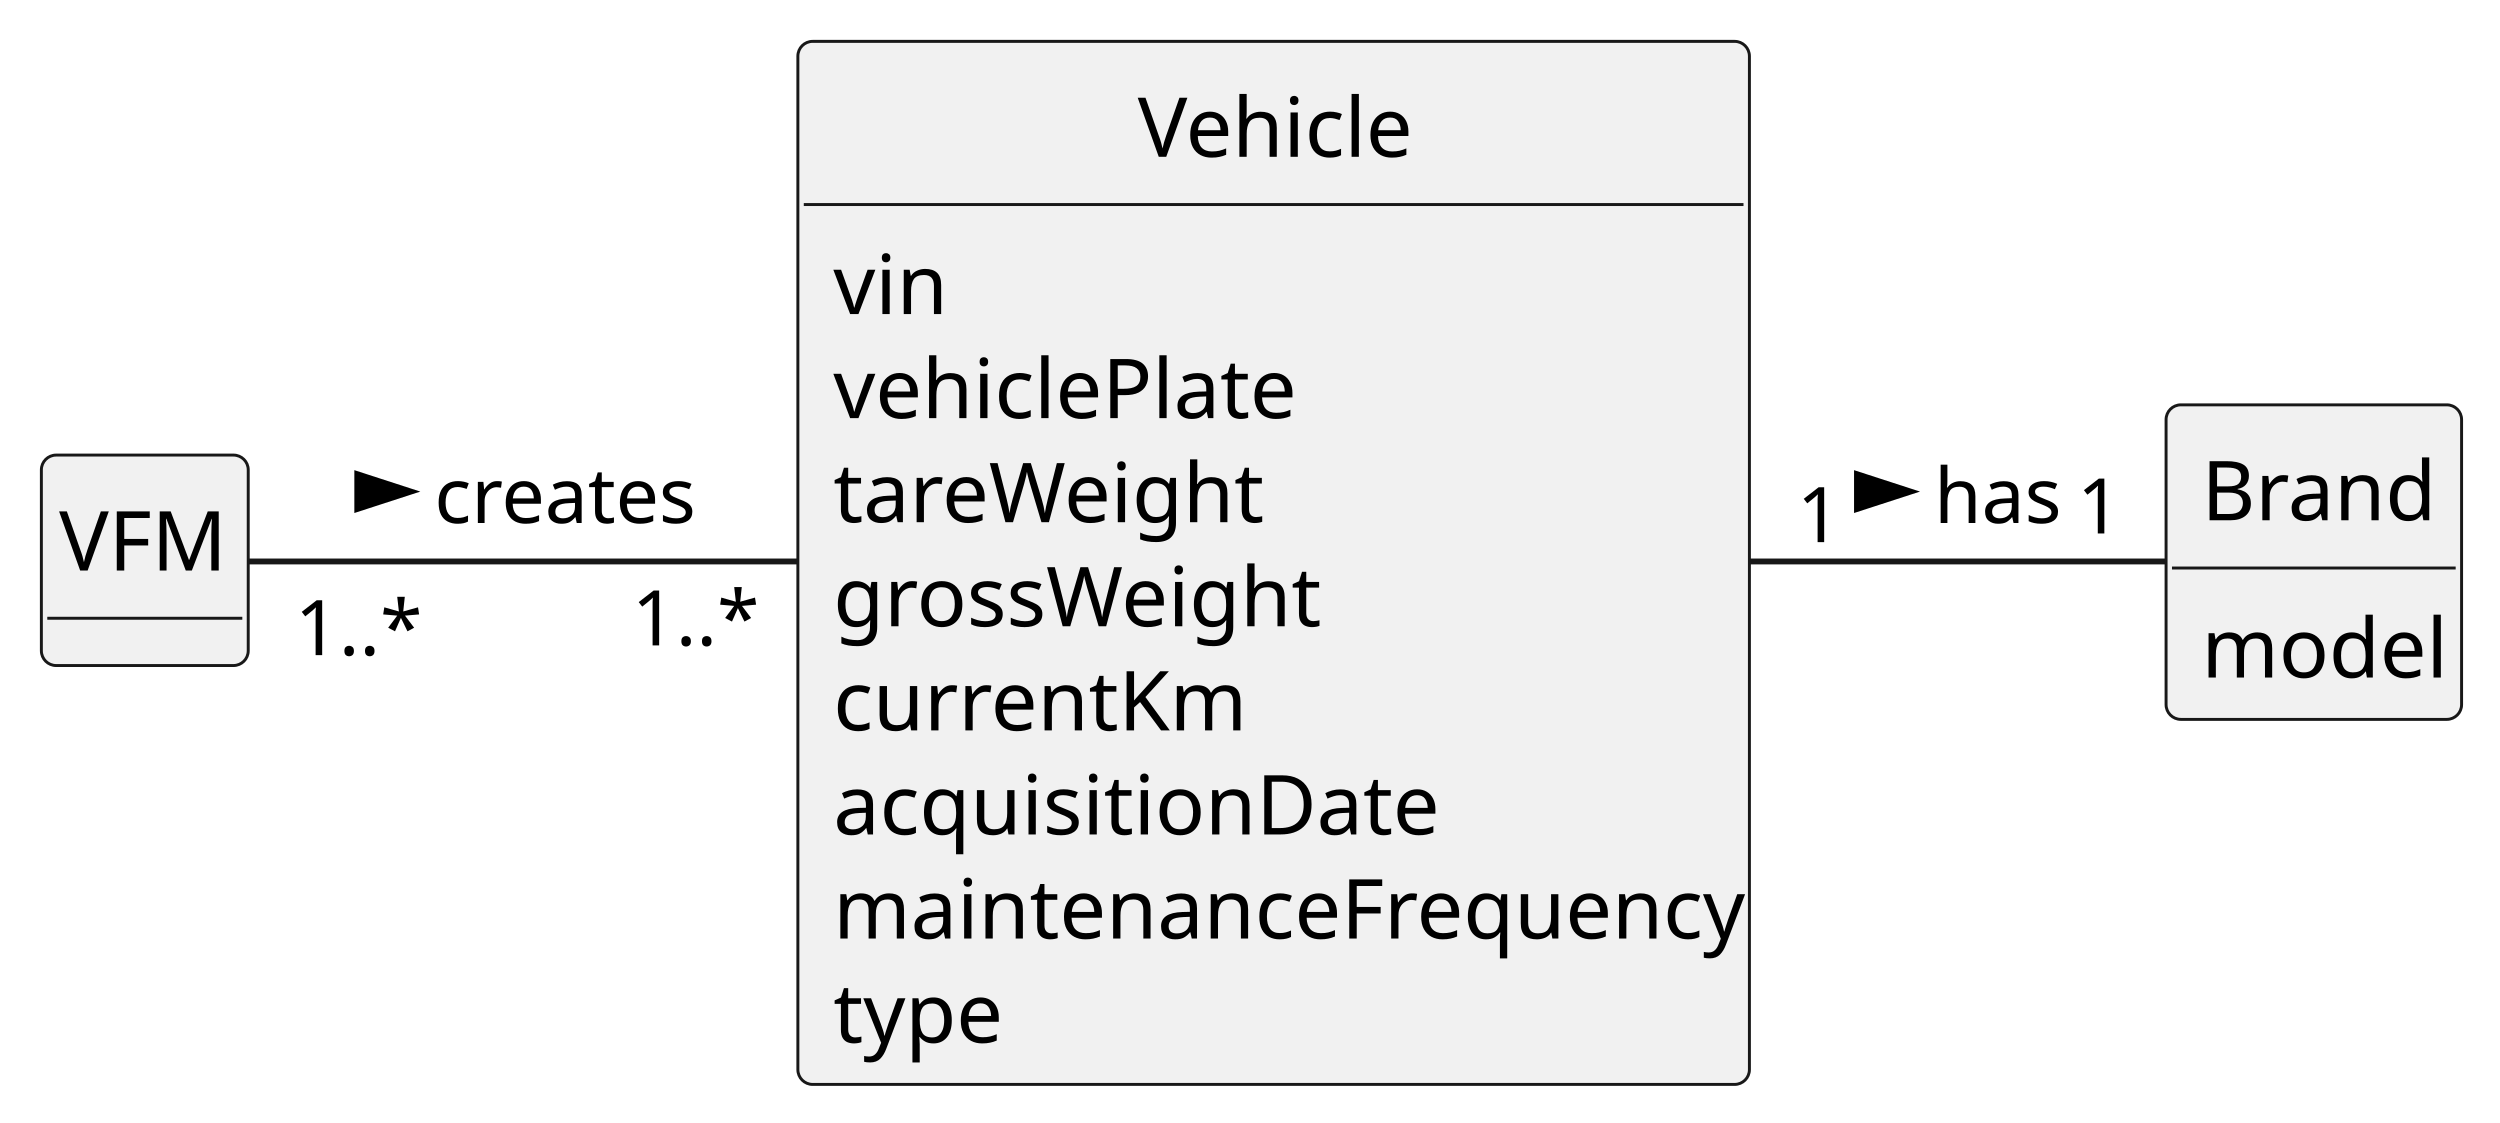
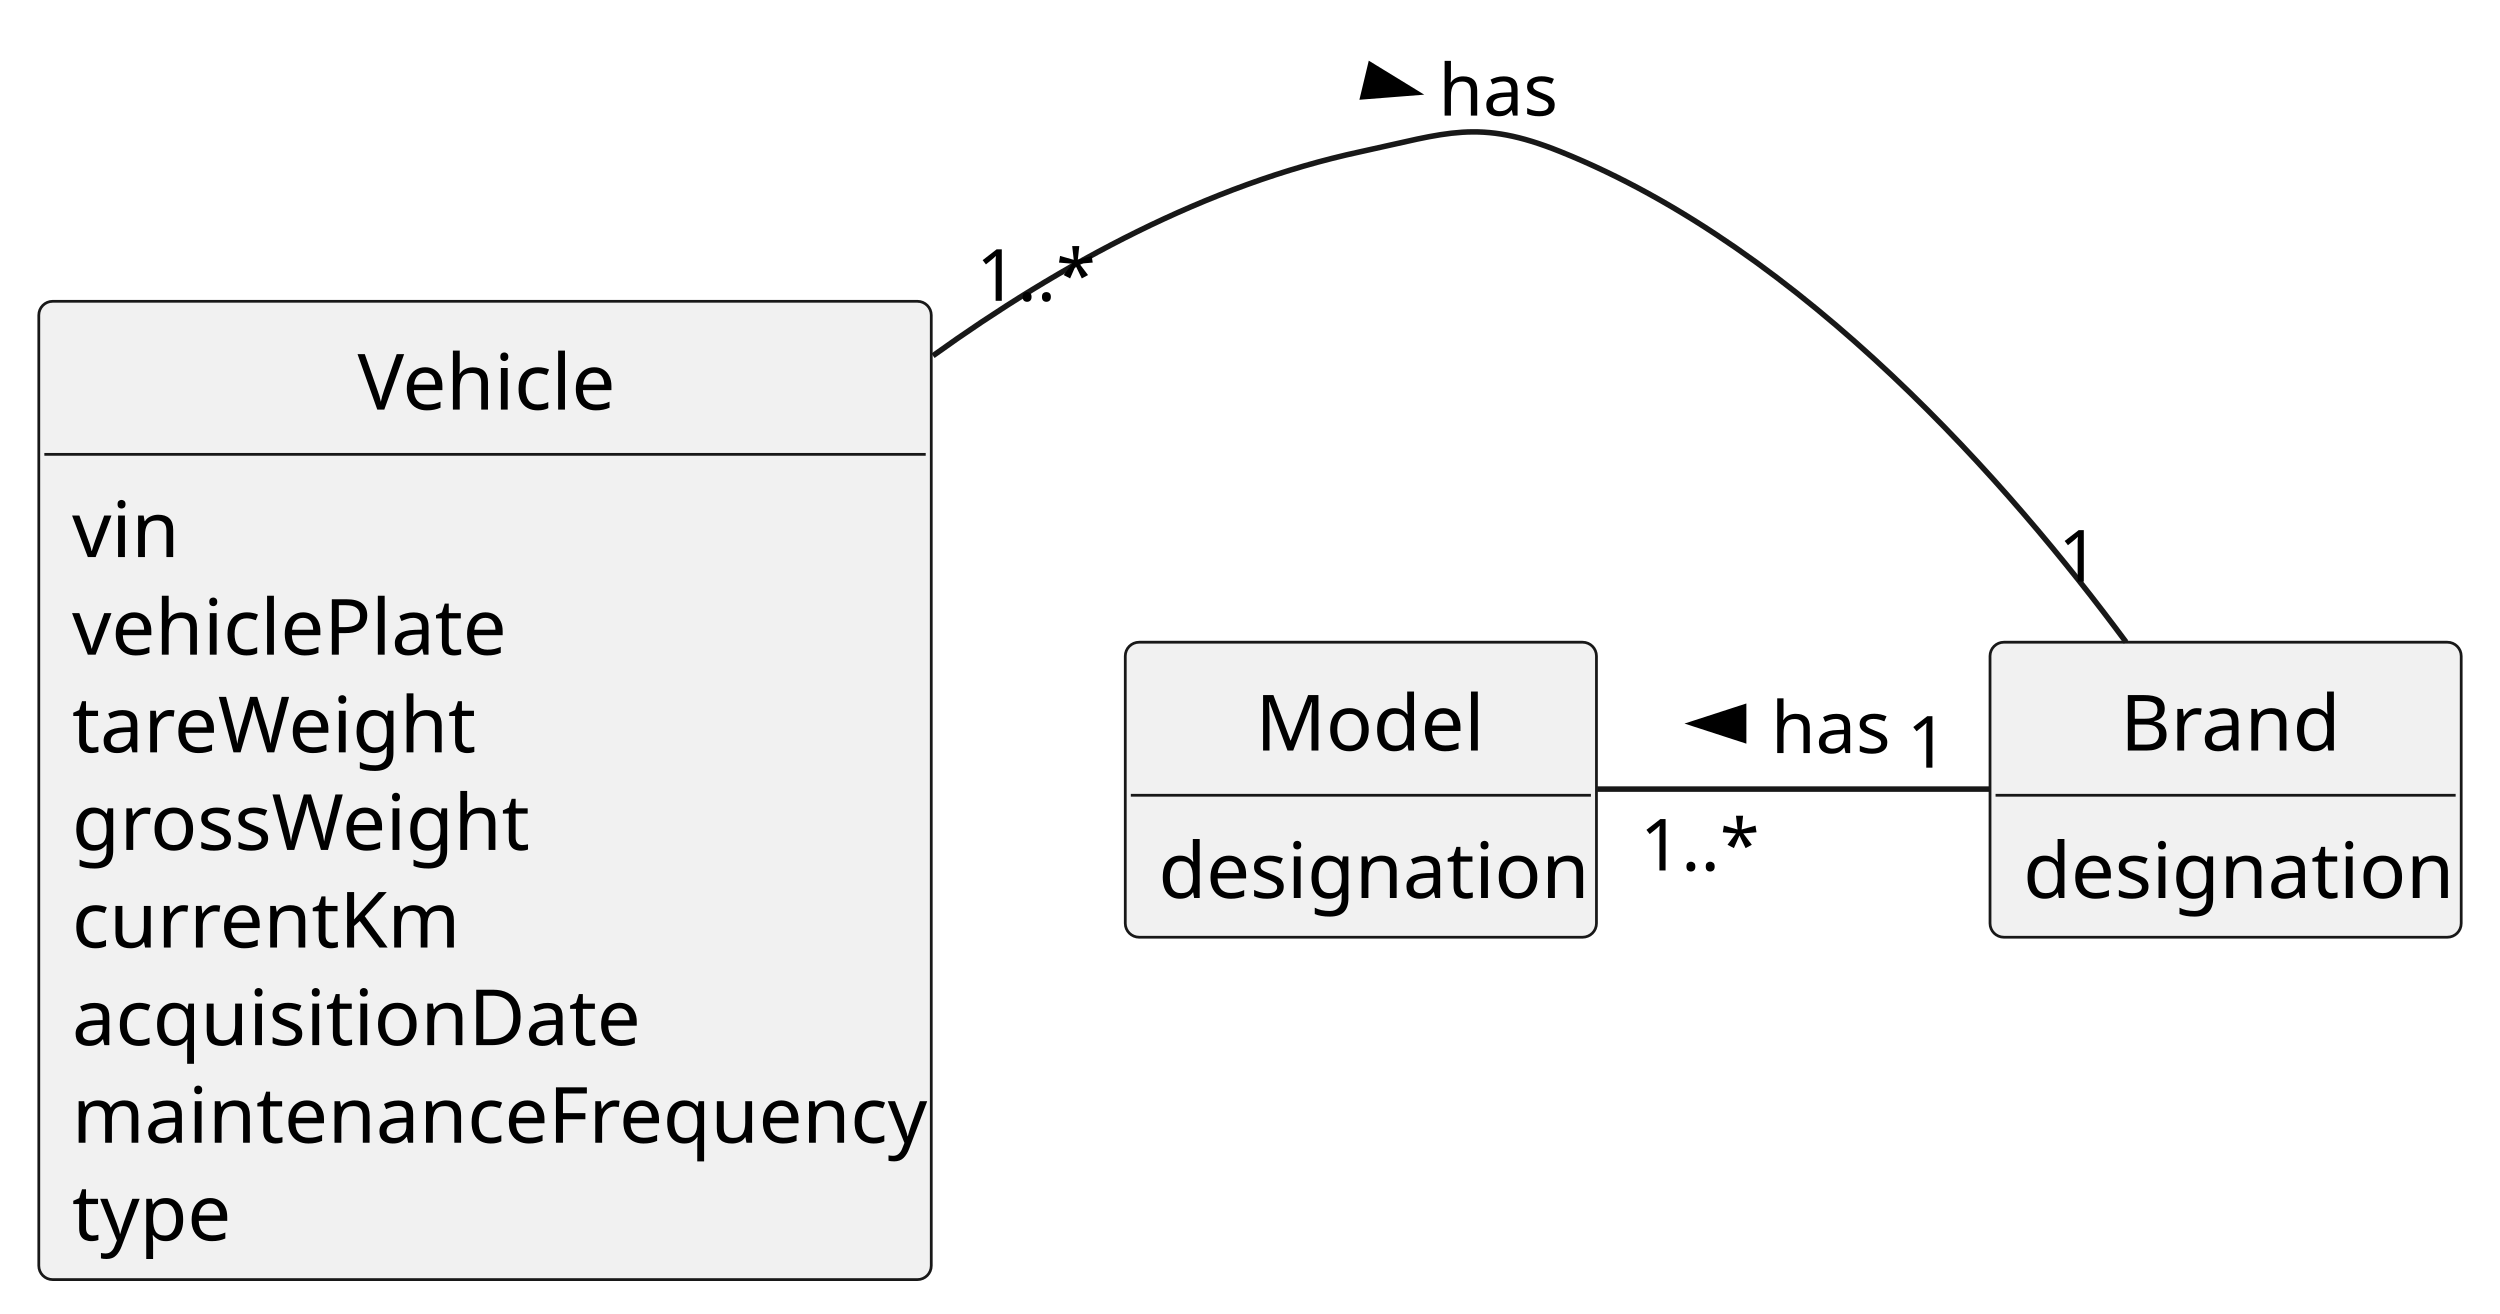
- <svg xmlns="http://www.w3.org/2000/svg" contentStyleType="text/css" height="190px" preserveAspectRatio="none" style="width:423px;height:190px;background:#FFFFFF;" version="1.1" viewBox="0 0 423 190" width="423px" zoomAndPan="magnify">
+ <svg xmlns="http://www.w3.org/2000/svg" contentStyleType="text/css" height="237px" preserveAspectRatio="none" style="width:451px;height:237px;background:#FFFFFF;" version="1.1" viewBox="0 0 451 237" width="451px" zoomAndPan="magnify">
  <defs />
  <g>
-     <g id="elem_VFM">
-       <rect codeLine="12" fill="#F1F1F1" height="35.609" id="VFM" rx="2.5" ry="2.5" style="stroke:#181818;stroke-width:0.5;" width="35" x="7" y="77" />
-       <text fill="#000000" font-family="sans-serif" font-size="14" lengthAdjust="spacing" textLength="29" x="10" y="96.533">VFM</text>
-       <line style="stroke:#181818;stroke-width:0.5;" x1="8" x2="41" y1="104.609" y2="104.609" />
-     </g>
    <g id="elem_Vehicle">
-       <rect codeLine="15" fill="#F1F1F1" height="176.484" id="Vehicle" rx="2.5" ry="2.5" style="stroke:#181818;stroke-width:0.5;" width="161" x="135" y="7" />
-       <text fill="#000000" font-family="sans-serif" font-size="14" lengthAdjust="spacing" textLength="46" x="192.5" y="26.533">Vehicle</text>
-       <line style="stroke:#181818;stroke-width:0.5;" x1="136" x2="295" y1="34.609" y2="34.609" />
-       <text fill="#000000" font-family="sans-serif" font-size="14" lengthAdjust="spacing" textLength="18" x="141" y="53.143">vin</text>
-       <text fill="#000000" font-family="sans-serif" font-size="14" lengthAdjust="spacing" textLength="76" x="141" y="70.752">vehiclePlate</text>
-       <text fill="#000000" font-family="sans-serif" font-size="14" lengthAdjust="spacing" textLength="69" x="141" y="88.361">tareWeight</text>
-       <text fill="#000000" font-family="sans-serif" font-size="14" lengthAdjust="spacing" textLength="79" x="141" y="105.971">grossWeight</text>
-       <text fill="#000000" font-family="sans-serif" font-size="14" lengthAdjust="spacing" textLength="65" x="141" y="123.58">currentKm</text>
-       <text fill="#000000" font-family="sans-serif" font-size="14" lengthAdjust="spacing" textLength="97" x="141" y="141.19">acquisitionDate</text>
-       <text fill="#000000" font-family="sans-serif" font-size="14" lengthAdjust="spacing" textLength="149" x="141" y="158.799">maintenanceFrequency</text>
-       <text fill="#000000" font-family="sans-serif" font-size="14" lengthAdjust="spacing" textLength="27" x="141" y="176.408">type</text>
+       <rect codeLine="13" fill="#F1F1F1" height="176.484" id="Vehicle" rx="2.5" ry="2.5" style="stroke:#181818;stroke-width:0.5;" width="161" x="7" y="54.356" />
+       <text fill="#000000" font-family="sans-serif" font-size="14" lengthAdjust="spacing" textLength="46" x="64.5" y="73.89">Vehicle</text>
+       <line style="stroke:#181818;stroke-width:0.5;" x1="8" x2="167" y1="81.966" y2="81.966" />
+       <text fill="#000000" font-family="sans-serif" font-size="14" lengthAdjust="spacing" textLength="18" x="13" y="100.499">vin</text>
+       <text fill="#000000" font-family="sans-serif" font-size="14" lengthAdjust="spacing" textLength="76" x="13" y="118.108">vehiclePlate</text>
+       <text fill="#000000" font-family="sans-serif" font-size="14" lengthAdjust="spacing" textLength="69" x="13" y="135.718">tareWeight</text>
+       <text fill="#000000" font-family="sans-serif" font-size="14" lengthAdjust="spacing" textLength="79" x="13" y="153.327">grossWeight</text>
+       <text fill="#000000" font-family="sans-serif" font-size="14" lengthAdjust="spacing" textLength="65" x="13" y="170.936">currentKm</text>
+       <text fill="#000000" font-family="sans-serif" font-size="14" lengthAdjust="spacing" textLength="97" x="13" y="188.546">acquisitionDate</text>
+       <text fill="#000000" font-family="sans-serif" font-size="14" lengthAdjust="spacing" textLength="149" x="13" y="206.155">maintenanceFrequency</text>
+       <text fill="#000000" font-family="sans-serif" font-size="14" lengthAdjust="spacing" textLength="27" x="13" y="223.765">type</text>
    </g>
    <g id="elem_Brand">
-       <rect codeLine="26" fill="#F1F1F1" height="53.219" id="Brand" rx="2.5" ry="2.5" style="stroke:#181818;stroke-width:0.5;" width="50" x="366.5" y="68.5" />
-       <text fill="#000000" font-family="sans-serif" font-size="14" lengthAdjust="spacing" textLength="38" x="372.5" y="88.033">Brand</text>
-       <line style="stroke:#181818;stroke-width:0.5;" x1="367.5" x2="415.5" y1="96.109" y2="96.109" />
-       <text fill="#000000" font-family="sans-serif" font-size="14" lengthAdjust="spacing" textLength="38" x="372.5" y="114.643">model</text>
+       <rect codeLine="24" fill="#F1F1F1" height="53.219" id="Brand" rx="2.5" ry="2.5" style="stroke:#181818;stroke-width:0.5;" width="85" x="359" y="115.856" />
+       <text fill="#000000" font-family="sans-serif" font-size="14" lengthAdjust="spacing" textLength="38" x="382.5" y="135.39">Brand</text>
+       <line style="stroke:#181818;stroke-width:0.5;" x1="360" x2="443" y1="143.466" y2="143.466" />
+       <text fill="#000000" font-family="sans-serif" font-size="14" lengthAdjust="spacing" textLength="73" x="365" y="161.999">designation</text>
    </g>
-     <g id="link_VFM_Vehicle">
-       <path codeLine="30" d="M42.13,95 C63.37,95 100.51,95 134.98,95 " fill="none" id="VFM-Vehicle" style="stroke:#181818;stroke-width:1.0;" />
-       <polygon fill="#000000" points="69.5,83.176,60.455,80.237,60.455,86.115,69.5,83.176" style="stroke:#000000;stroke-width:1.0;" />
-       <text fill="#000000" font-family="sans-serif" font-size="13" lengthAdjust="spacing" textLength="43" x="73.5" y="88.495">creates</text>
-       <text fill="#000000" font-family="sans-serif" font-size="13" lengthAdjust="spacing" textLength="20" x="49.901" y="110.85">1..*</text>
-       <text fill="#000000" font-family="sans-serif" font-size="13" lengthAdjust="spacing" textLength="20" x="106.918" y="109.202">1..*</text>
+     <g id="elem_Model">
+       <rect codeLine="28" fill="#F1F1F1" height="53.219" id="Model" rx="2.5" ry="2.5" style="stroke:#181818;stroke-width:0.5;" width="85" x="203" y="115.856" />
+       <text fill="#000000" font-family="sans-serif" font-size="14" lengthAdjust="spacing" textLength="38" x="226.5" y="135.39">Model</text>
+       <line style="stroke:#181818;stroke-width:0.5;" x1="204" x2="287" y1="143.466" y2="143.466" />
+       <text fill="#000000" font-family="sans-serif" font-size="14" lengthAdjust="spacing" textLength="73" x="209" y="161.999">designation</text>
    </g>
    <g id="link_Vehicle_Brand">
-       <path codeLine="31" d="M296.03,95 C321.56,95 347.93,95 366.47,95 " fill="none" id="Vehicle-Brand" style="stroke:#181818;stroke-width:1.0;" />
-       <polygon fill="#000000" points="323.25,83.176,314.205,80.237,314.205,86.115,323.25,83.176" style="stroke:#000000;stroke-width:1.0;" />
-       <text fill="#000000" font-family="sans-serif" font-size="13" lengthAdjust="spacing" textLength="21" x="327.25" y="88.495">has</text>
-       <text fill="#000000" font-family="sans-serif" font-size="13" lengthAdjust="spacing" textLength="7" x="304.039" y="91.726">1</text>
-       <text fill="#000000" font-family="sans-serif" font-size="13" lengthAdjust="spacing" textLength="7" x="351.446" y="90.264">1</text>
+       <path codeLine="32" d="M168.31,64.176 C191.36,47.606 217.8,33.306 245.5,27.356 C261.14,23.996 266.65,21.386 281.5,27.356 C325.68,45.106 362.76,87.746 383.54,115.826 " fill="none" id="Vehicle-Brand" style="stroke:#181818;stroke-width:1.0;" />
+       <polygon fill="#000000" points="255.362,16.699,247.252,11.73,245.881,17.446,255.362,16.699" style="stroke:#000000;stroke-width:1.0;" />
+       <text fill="#000000" font-family="sans-serif" font-size="13" lengthAdjust="spacing" textLength="21" x="259.5" y="20.852">has</text>
+       <text fill="#000000" font-family="sans-serif" font-size="13" lengthAdjust="spacing" textLength="20" x="176.114" y="54.26">1..*</text>
+       <text fill="#000000" font-family="sans-serif" font-size="13" lengthAdjust="spacing" textLength="7" x="371.309" y="104.921">1</text>
+     </g>
+     <g id="link_Model_Brand">
+       <path codeLine="33" d="M288.13,142.356 C310.14,142.356 336.92,142.356 358.92,142.356 " fill="none" id="Model-Brand" style="stroke:#181818;stroke-width:1.0;" />
+       <polygon fill="#000000" points="305.5,130.532,314.545,133.471,314.545,127.593,305.5,130.532" style="stroke:#000000;stroke-width:1.0;" />
+       <text fill="#000000" font-family="sans-serif" font-size="13" lengthAdjust="spacing" textLength="21" x="319.5" y="135.852">has</text>
+       <text fill="#000000" font-family="sans-serif" font-size="13" lengthAdjust="spacing" textLength="20" x="295.86" y="157.036">1..*</text>
+       <text fill="#000000" font-family="sans-serif" font-size="13" lengthAdjust="spacing" textLength="7" x="344" y="138.488">1</text>
    </g>
  </g>
</svg>
